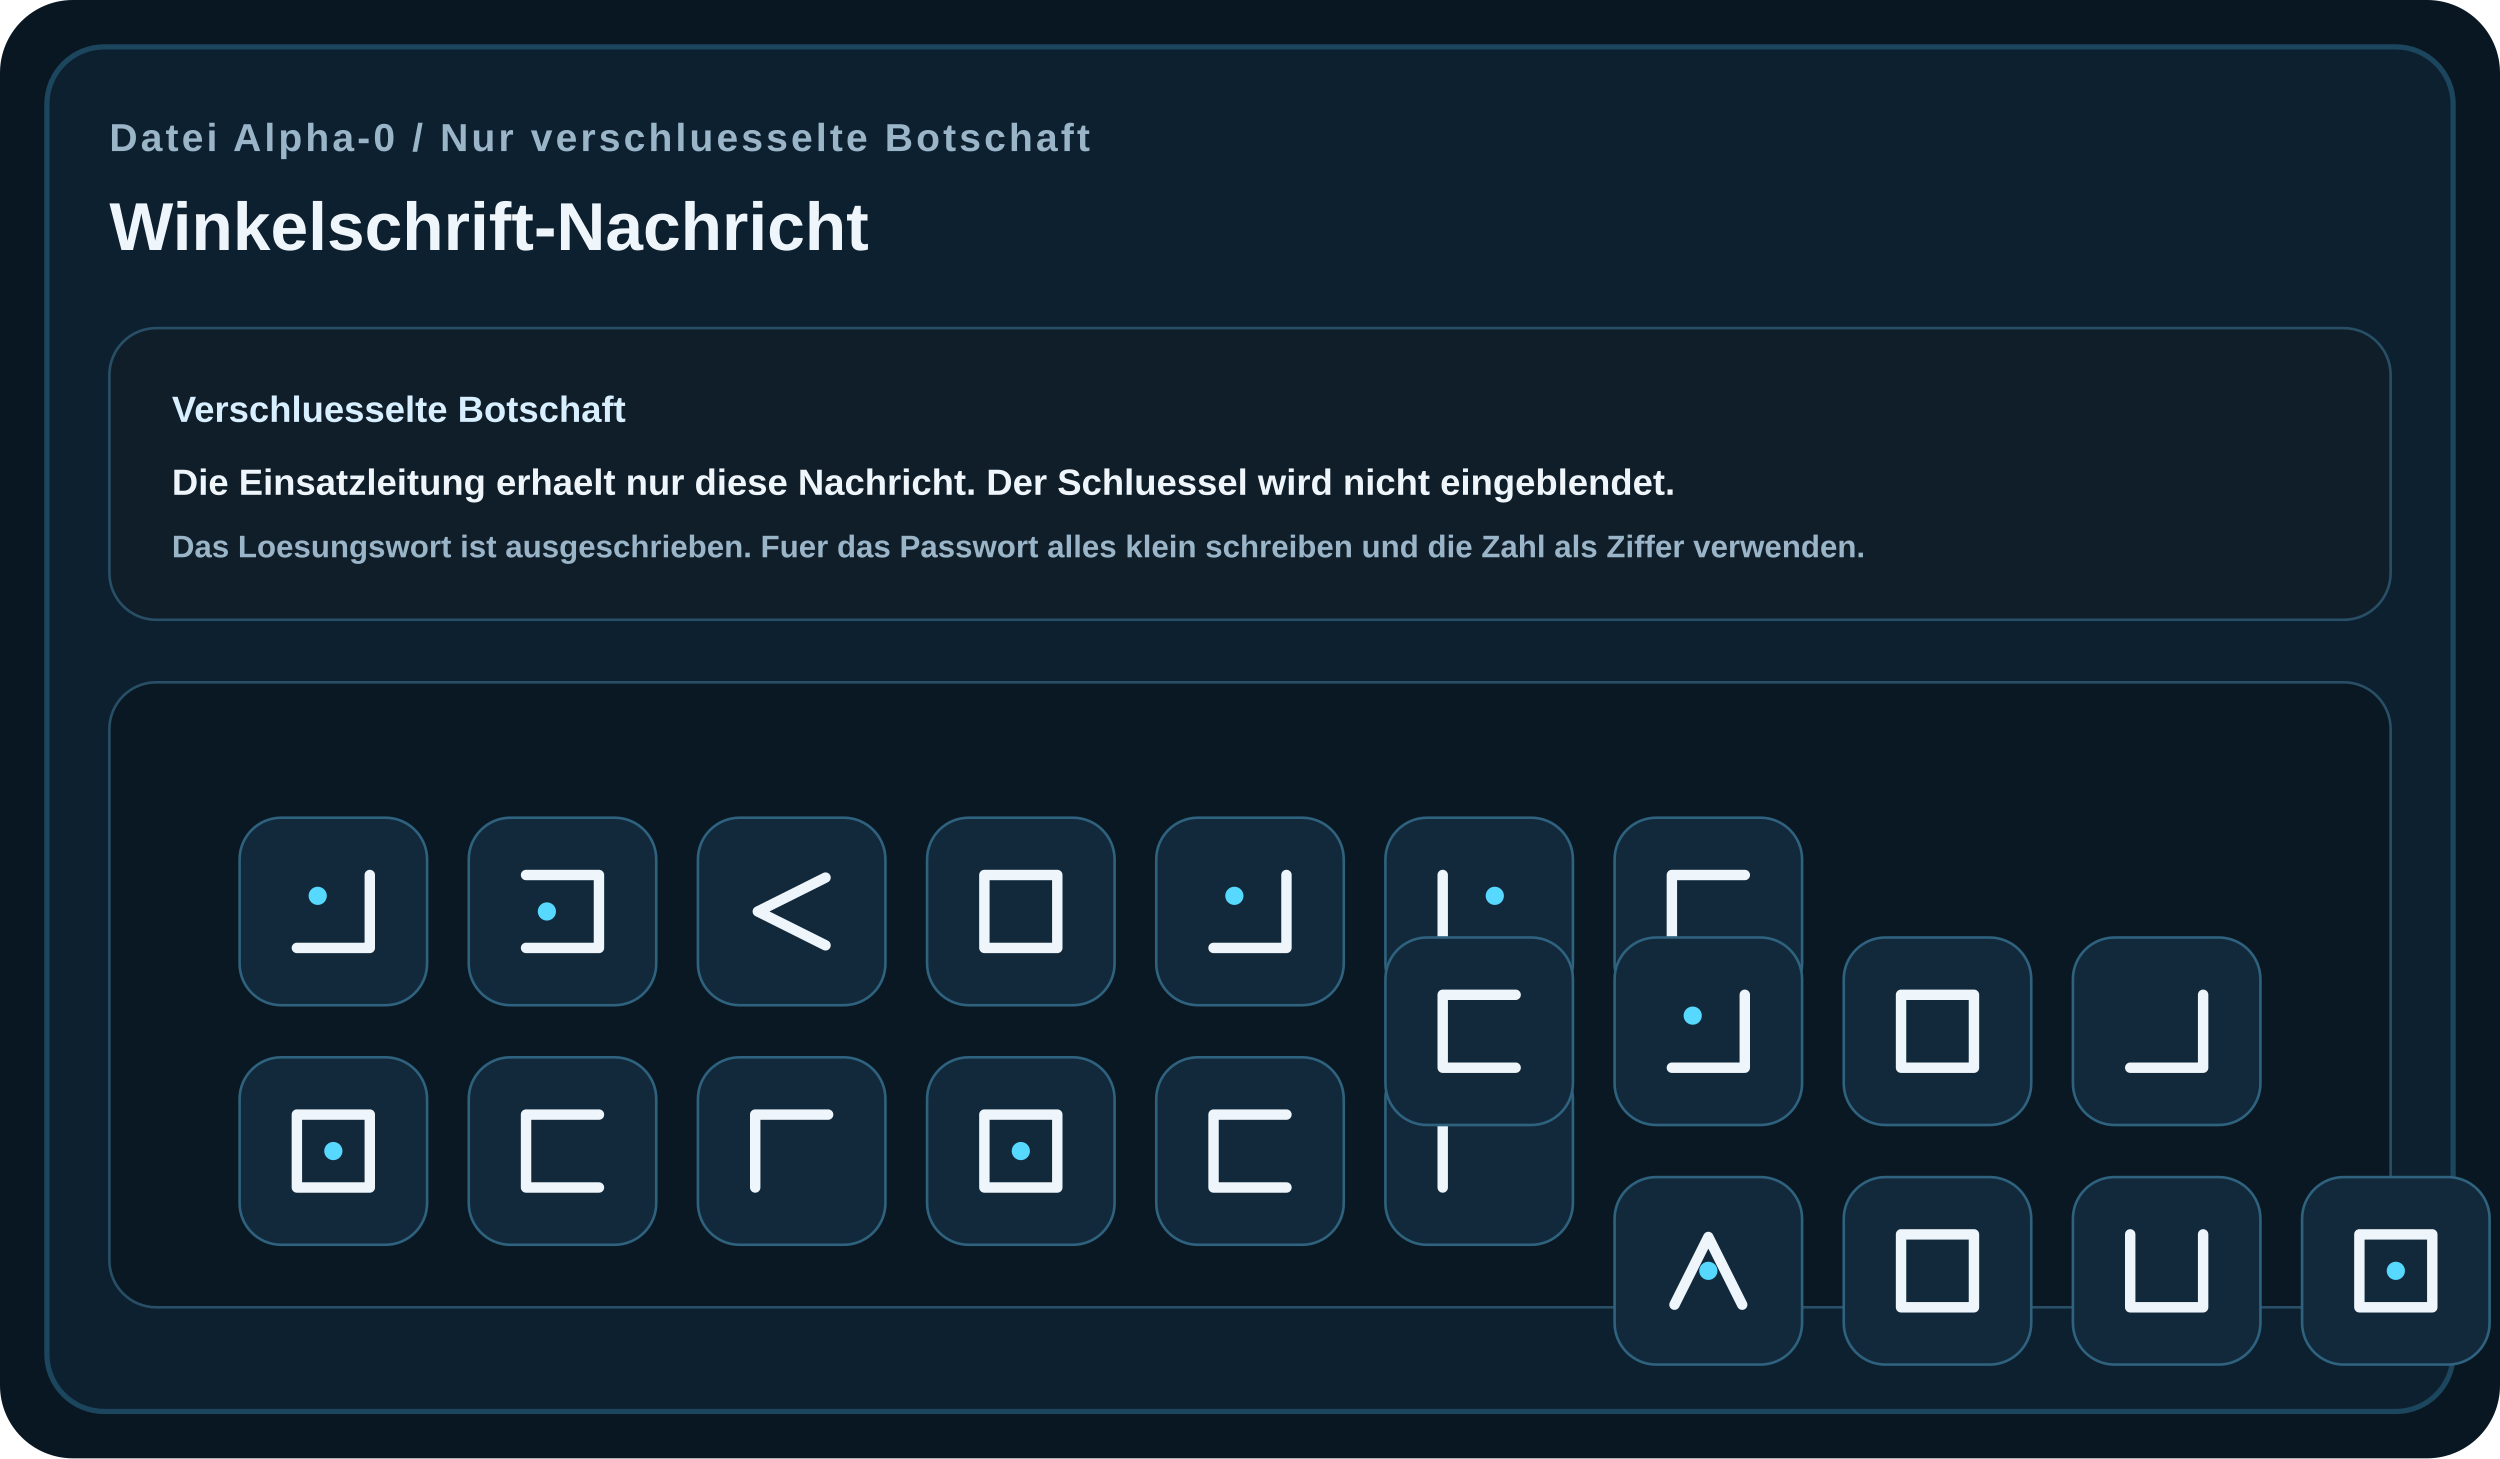
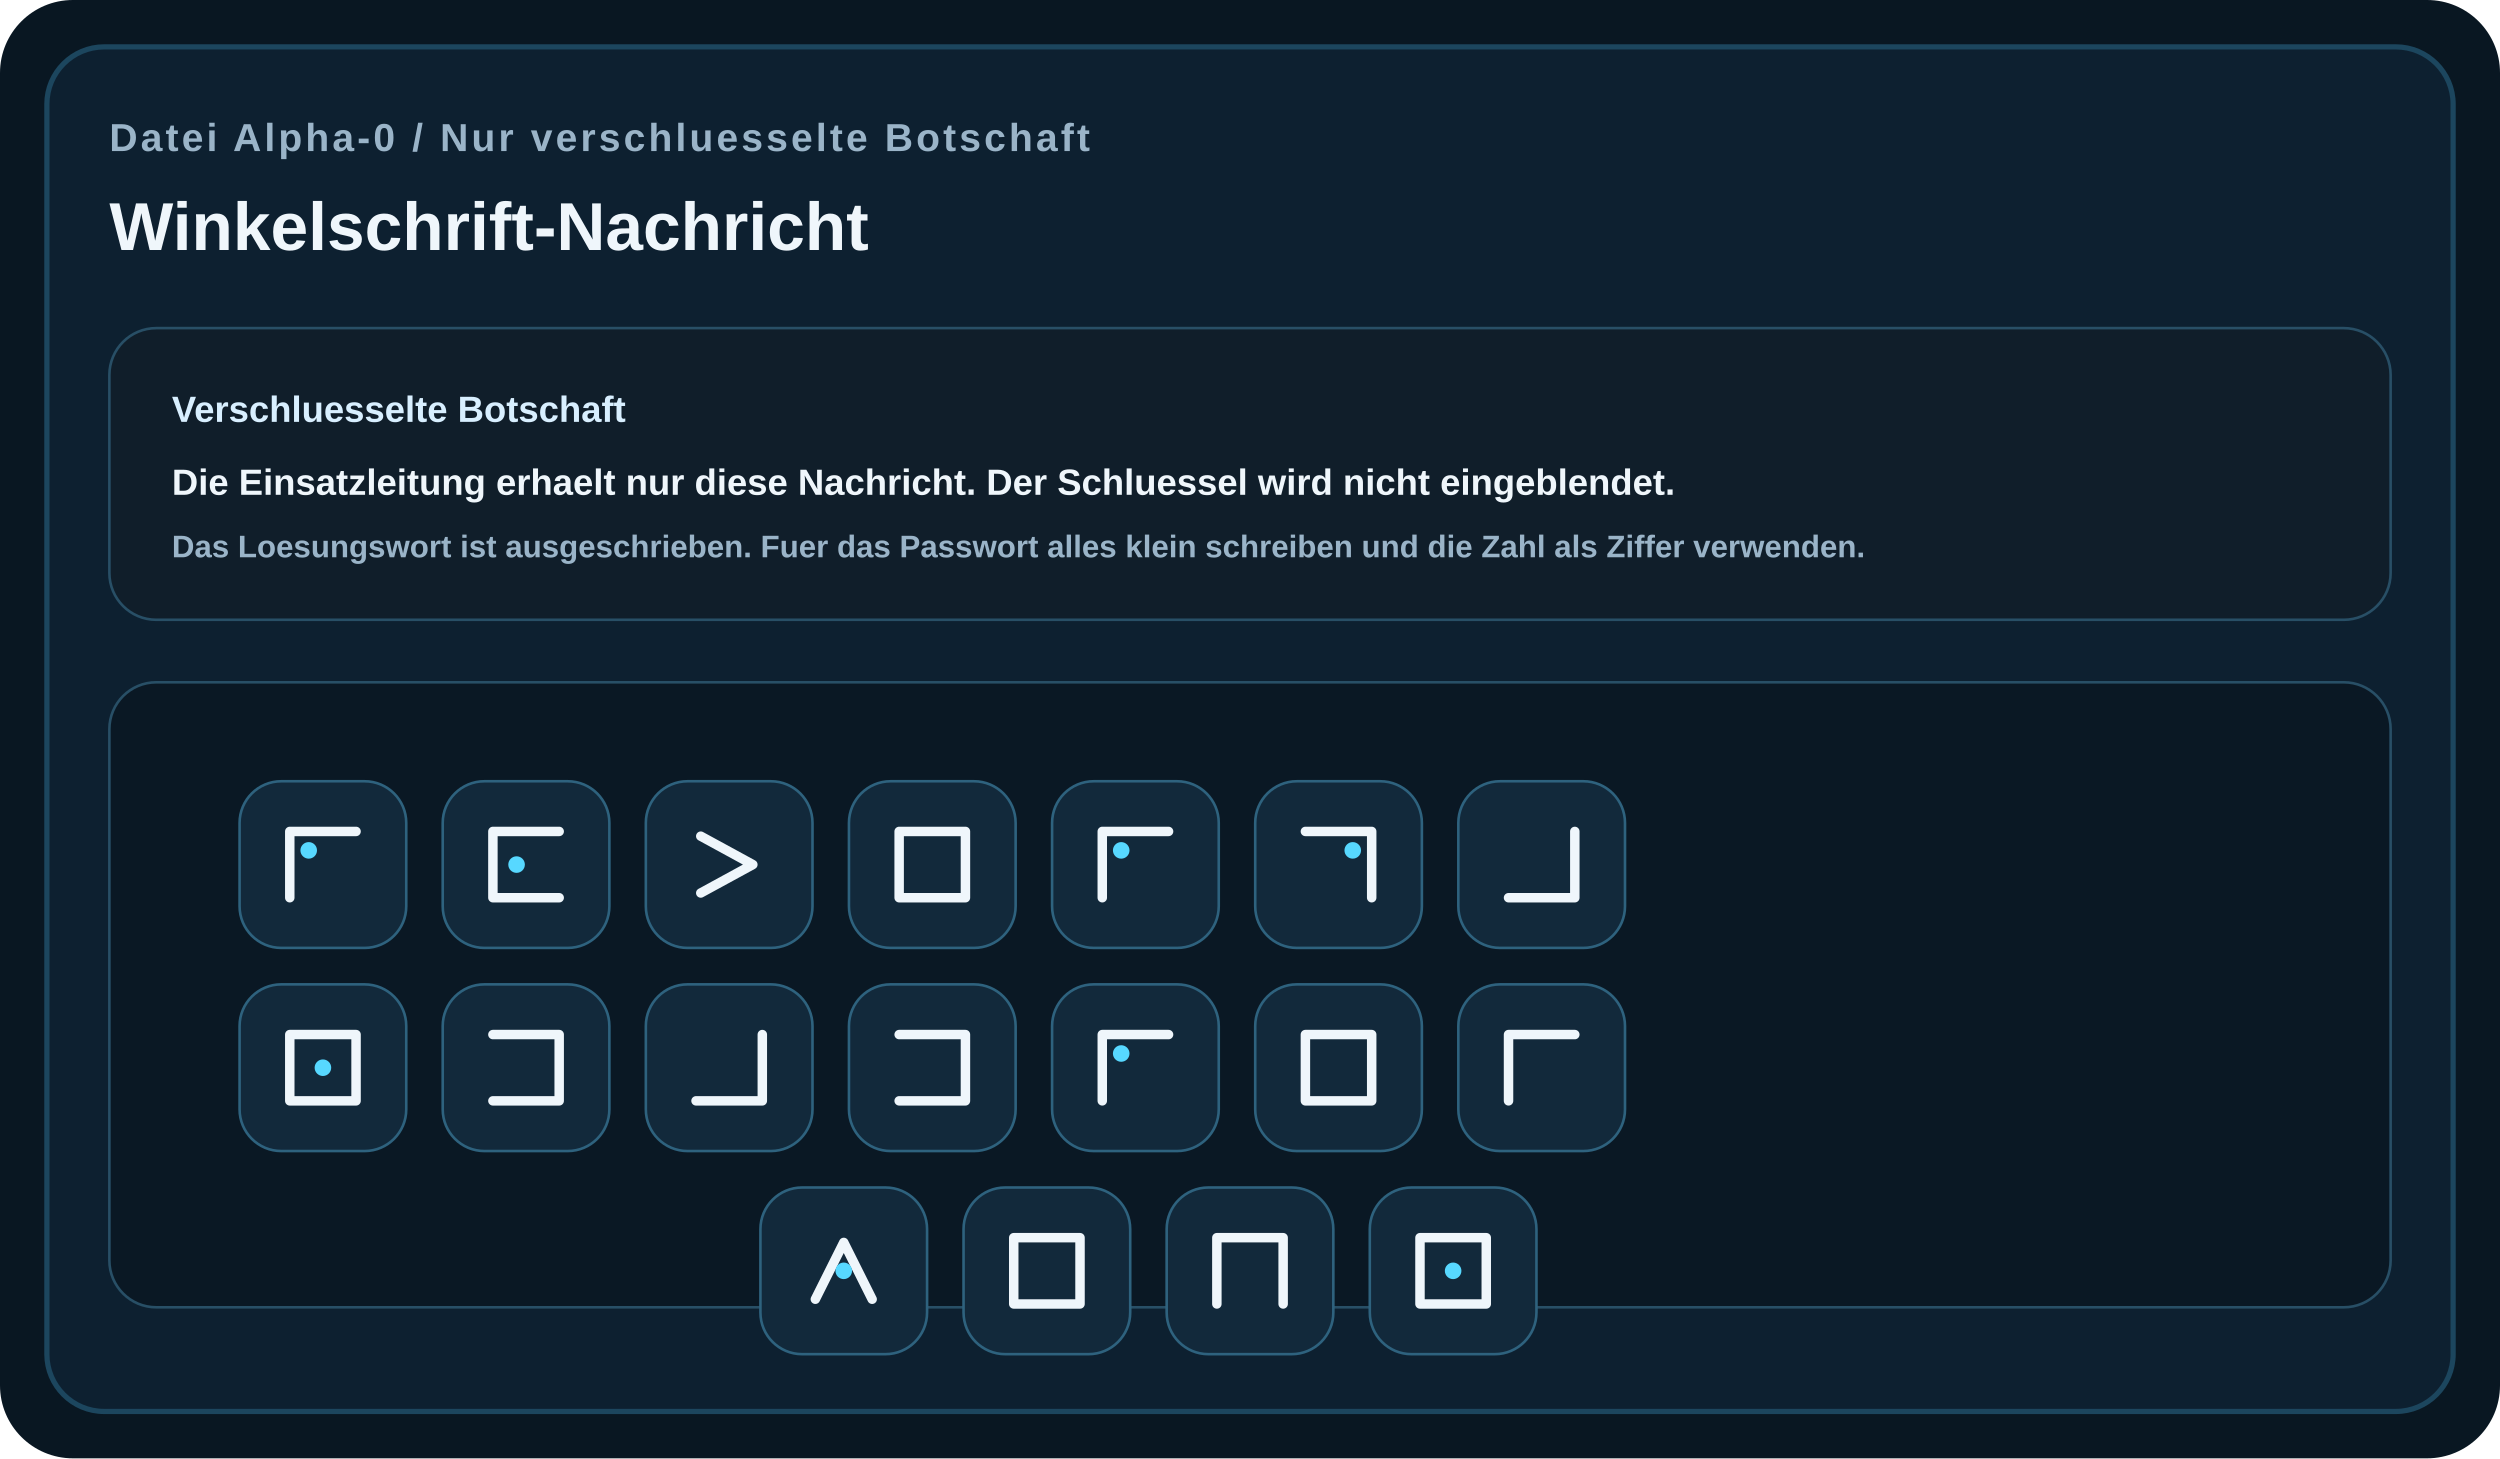
<svg xmlns="http://www.w3.org/2000/svg" width="960" height="560" viewBox="0 0 960 560" fill="none">
  <defs>
    <style>
      .title { font: 700 26px Arial, sans-serif; fill: #eff6fb; }
      .subtitle { font: 600 15px Arial, sans-serif; fill: #9ab4c8; letter-spacing: 0.08em; text-transform: uppercase; }
      .label { font: 700 14px Arial, sans-serif; fill: #d8efff; }
      .note { font: 600 14px Arial, sans-serif; fill: #eff6fb; }
      .small { font: 600 12px Arial, sans-serif; fill: #9ab4c8; }
      .stroke { stroke: #eff6fb; stroke-width: 4; stroke-linecap: round; stroke-linejoin: round; fill: none; }
      .dot { fill: #57d8ff; }
+       .tile { fill: #12293B; stroke: #2E627E; }
    </style>
    <symbol id="pig-a" viewBox="0 0 44 44">
-       <path class="stroke" d="M36 8H8V36" />
+       <path class="stroke" d="M36 8V36H8" />
    </symbol>
-     <symbol id="pig-b" viewBox="0 0 44 44">
+     <symbol id="pig-d" viewBox="0 0 44 44">
+       <path class="stroke" d="M8 8H36V36H8" />
+     </symbol>
+     <symbol id="pig-e" viewBox="0 0 44 44">
+       <path class="stroke" d="M8 8H36V36H8V8Z" />
+     </symbol>
+     <symbol id="pig-f" viewBox="0 0 44 44">
+       <path class="stroke" d="M36 8H8V36H36" />
+     </symbol>
+     <symbol id="pig-h" viewBox="0 0 44 44">
      <path class="stroke" d="M8 36V8H36V36" />
    </symbol>
-     <symbol id="pig-c" viewBox="0 0 44 44">
-       <path class="stroke" d="M8 8H36V36" />
-     </symbol>
-     <symbol id="pig-d" viewBox="0 0 44 44">
-       <path class="stroke" d="M36 8H8V36H36" />
-     </symbol>
-     <symbol id="pig-e" viewBox="0 0 44 44">
-       <path class="stroke" d="M8 8H36V36H8V8" />
-     </symbol>
-     <symbol id="pig-f" viewBox="0 0 44 44">
-       <path class="stroke" d="M8 8H36V36H8" />
-     </symbol>
-     <symbol id="pig-g" viewBox="0 0 44 44">
-       <path class="stroke" d="M8 8V36H36" />
-     </symbol>
-     <symbol id="pig-h" viewBox="0 0 44 44">
-       <path class="stroke" d="M8 8V36H36V8" />
-     </symbol>
    <symbol id="pig-i" viewBox="0 0 44 44">
-       <path class="stroke" d="M8 36H36V8" />
-     </symbol>
-     <symbol id="pig-j" viewBox="0 0 44 44">
-       <use href="#pig-a" />
-       <circle class="dot" cx="28" cy="28" r="3.5" />
+       <path class="stroke" d="M36 8H8V36" />
    </symbol>
    <symbol id="pig-n" viewBox="0 0 44 44">
      <use href="#pig-e" />
      <circle class="dot" cx="22" cy="22" r="3.5" />
    </symbol>
    <symbol id="pig-o" viewBox="0 0 44 44">
      <use href="#pig-f" />
-       <circle class="dot" cx="16" cy="22" r="3.5" />
+       <circle class="dot" cx="18" cy="22" r="3.5" />
    </symbol>
    <symbol id="pig-p" viewBox="0 0 44 44">
-       <use href="#pig-g" />
+       <path class="stroke" d="M8 8H36V36" />
      <circle class="dot" cx="28" cy="16" r="3.5" />
    </symbol>
    <symbol id="pig-r" viewBox="0 0 44 44">
      <use href="#pig-i" />
      <circle class="dot" cx="16" cy="16" r="3.5" />
    </symbol>
    <symbol id="pig-t" viewBox="0 0 44 44">
-       <path class="stroke" d="M9 9L35 22L9 35" transform="rotate(180 22 22)" />
+       <path class="stroke" d="M10 10L32 22L10 34" />
    </symbol>
    <symbol id="pig-z" viewBox="0 0 44 44">
-       <path class="stroke" d="M9 35L22 9L35 35" />
+       <path class="stroke" d="M10 34L22 10L34 34" />
      <circle class="dot" cx="22" cy="22" r="3.5" />
    </symbol>
  </defs>
  <rect width="960" height="560" rx="28" fill="#091722" />
  <rect x="18" y="18" width="924" height="524" rx="22" fill="#0D2030" stroke="#1C465E" stroke-width="2" />
  <text x="42" y="58" class="subtitle">Datei Alpha-0 / Nur verschluesselte Botschaft</text>
  <text x="42" y="96" class="title">Winkelschrift-Nachricht</text>
  <rect x="42" y="126" width="876" height="112" rx="18" fill="#101E2A" stroke="#284F66" />
  <text x="66" y="162" class="label">Verschluesselte Botschaft</text>
  <text x="66" y="190" class="note">Die Einsatzleitung erhaelt nur diese Nachricht. Der Schluessel wird nicht eingeblendet.</text>
  <text x="66" y="214" class="small">Das Loesungswort ist ausgeschrieben. Fuer das Passwort alles klein schreiben und die Zahl als Ziffer verwenden.</text>
  <rect x="42" y="262" width="876" height="240" rx="18" fill="#0A1824" stroke="#284F66" />
-   <g transform="translate(92 314)">
-     <rect x="0" y="0" width="72" height="72" rx="16" fill="#12293B" stroke="#2E627E" />
-     <use href="#pig-r" x="14" y="14" width="44" height="44" />
-     <rect x="88" y="0" width="72" height="72" rx="16" fill="#12293B" stroke="#2E627E" />
-     <use href="#pig-o" x="102" y="14" width="44" height="44" />
-     <rect x="176" y="0" width="72" height="72" rx="16" fill="#12293B" stroke="#2E627E" />
-     <use href="#pig-t" x="190" y="14" width="44" height="44" />
-     <rect x="264" y="0" width="72" height="72" rx="16" fill="#12293B" stroke="#2E627E" />
-     <use href="#pig-e" x="278" y="14" width="44" height="44" />
-     <rect x="352" y="0" width="72" height="72" rx="16" fill="#12293B" stroke="#2E627E" />
-     <use href="#pig-r" x="366" y="14" width="44" height="44" />
-     <rect x="440" y="0" width="72" height="72" rx="16" fill="#12293B" stroke="#2E627E" />
-     <use href="#pig-p" x="454" y="14" width="44" height="44" />
-     <rect x="528" y="0" width="72" height="72" rx="16" fill="#12293B" stroke="#2E627E" />
-     <use href="#pig-a" x="542" y="14" width="44" height="44" />
+   <g transform="translate(92 300)">
+     <rect class="tile" x="0" y="0" width="64" height="64" rx="16" />
+     <use href="#pig-r" x="12" y="12" width="40" height="40" />
+     <rect class="tile" x="78" y="0" width="64" height="64" rx="16" />
+     <use href="#pig-o" x="90" y="12" width="40" height="40" />
+     <rect class="tile" x="156" y="0" width="64" height="64" rx="16" />
+     <use href="#pig-t" x="168" y="12" width="40" height="40" />
+     <rect class="tile" x="234" y="0" width="64" height="64" rx="16" />
+     <use href="#pig-e" x="246" y="12" width="40" height="40" />
+     <rect class="tile" x="312" y="0" width="64" height="64" rx="16" />
+     <use href="#pig-r" x="324" y="12" width="40" height="40" />
+     <rect class="tile" x="390" y="0" width="64" height="64" rx="16" />
+     <use href="#pig-p" x="402" y="12" width="40" height="40" />
+     <rect class="tile" x="468" y="0" width="64" height="64" rx="16" />
+     <use href="#pig-a" x="480" y="12" width="40" height="40" />
  </g>
-   <g transform="translate(92 406)">
-     <rect x="0" y="0" width="72" height="72" rx="16" fill="#12293B" stroke="#2E627E" />
-     <use href="#pig-n" x="14" y="14" width="44" height="44" />
-     <rect x="88" y="0" width="72" height="72" rx="16" fill="#12293B" stroke="#2E627E" />
-     <use href="#pig-d" x="102" y="14" width="44" height="44" />
-     <rect x="176" y="0" width="72" height="72" rx="16" fill="#12293B" stroke="#2E627E" />
-     <use href="#pig-a" x="190" y="14" width="44" height="44" />
-     <rect x="264" y="0" width="72" height="72" rx="16" fill="#12293B" stroke="#2E627E" />
-     <use href="#pig-n" x="278" y="14" width="44" height="44" />
-     <rect x="352" y="0" width="72" height="72" rx="16" fill="#12293B" stroke="#2E627E" />
-     <use href="#pig-d" x="366" y="14" width="44" height="44" />
-     <rect x="440" y="0" width="72" height="72" rx="16" fill="#12293B" stroke="#2E627E" />
-     <use href="#pig-a" x="454" y="14" width="44" height="44" />
+   <g transform="translate(92 378)">
+     <rect class="tile" x="0" y="0" width="64" height="64" rx="16" />
+     <use href="#pig-n" x="12" y="12" width="40" height="40" />
+     <rect class="tile" x="78" y="0" width="64" height="64" rx="16" />
+     <use href="#pig-d" x="90" y="12" width="40" height="40" />
+     <rect class="tile" x="156" y="0" width="64" height="64" rx="16" />
+     <use href="#pig-a" x="168" y="12" width="40" height="40" />
+     <rect class="tile" x="234" y="0" width="64" height="64" rx="16" />
+     <use href="#pig-d" x="246" y="12" width="40" height="40" />
+     <rect class="tile" x="312" y="0" width="64" height="64" rx="16" />
+     <use href="#pig-r" x="324" y="12" width="40" height="40" />
+     <rect class="tile" x="390" y="0" width="64" height="64" rx="16" />
+     <use href="#pig-e" x="402" y="12" width="40" height="40" />
+     <rect class="tile" x="468" y="0" width="64" height="64" rx="16" />
+     <use href="#pig-i" x="480" y="12" width="40" height="40" />
  </g>
-   <g transform="translate(532 360)">
-     <rect x="0" y="0" width="72" height="72" rx="16" fill="#12293B" stroke="#2E627E" />
-     <use href="#pig-d" x="14" y="14" width="44" height="44" />
-     <rect x="88" y="0" width="72" height="72" rx="16" fill="#12293B" stroke="#2E627E" />
-     <use href="#pig-r" x="102" y="14" width="44" height="44" />
-     <rect x="176" y="0" width="72" height="72" rx="16" fill="#12293B" stroke="#2E627E" />
-     <use href="#pig-e" x="190" y="14" width="44" height="44" />
-     <rect x="264" y="0" width="72" height="72" rx="16" fill="#12293B" stroke="#2E627E" />
-     <use href="#pig-i" x="278" y="14" width="44" height="44" />
-     <rect x="88" y="92" width="72" height="72" rx="16" fill="#12293B" stroke="#2E627E" />
-     <use href="#pig-z" x="102" y="106" width="44" height="44" />
-     <rect x="176" y="92" width="72" height="72" rx="16" fill="#12293B" stroke="#2E627E" />
-     <use href="#pig-e" x="190" y="106" width="44" height="44" />
-     <rect x="264" y="92" width="72" height="72" rx="16" fill="#12293B" stroke="#2E627E" />
-     <use href="#pig-h" x="278" y="106" width="44" height="44" />
-     <rect x="352" y="92" width="72" height="72" rx="16" fill="#12293B" stroke="#2E627E" />
-     <use href="#pig-n" x="366" y="106" width="44" height="44" />
+   <g transform="translate(292 456)">
+     <rect class="tile" x="0" y="0" width="64" height="64" rx="16" />
+     <use href="#pig-z" x="12" y="12" width="40" height="40" />
+     <rect class="tile" x="78" y="0" width="64" height="64" rx="16" />
+     <use href="#pig-e" x="90" y="12" width="40" height="40" />
+     <rect class="tile" x="156" y="0" width="64" height="64" rx="16" />
+     <use href="#pig-h" x="168" y="12" width="40" height="40" />
+     <rect class="tile" x="234" y="0" width="64" height="64" rx="16" />
+     <use href="#pig-n" x="246" y="12" width="40" height="40" />
  </g>
</svg>
